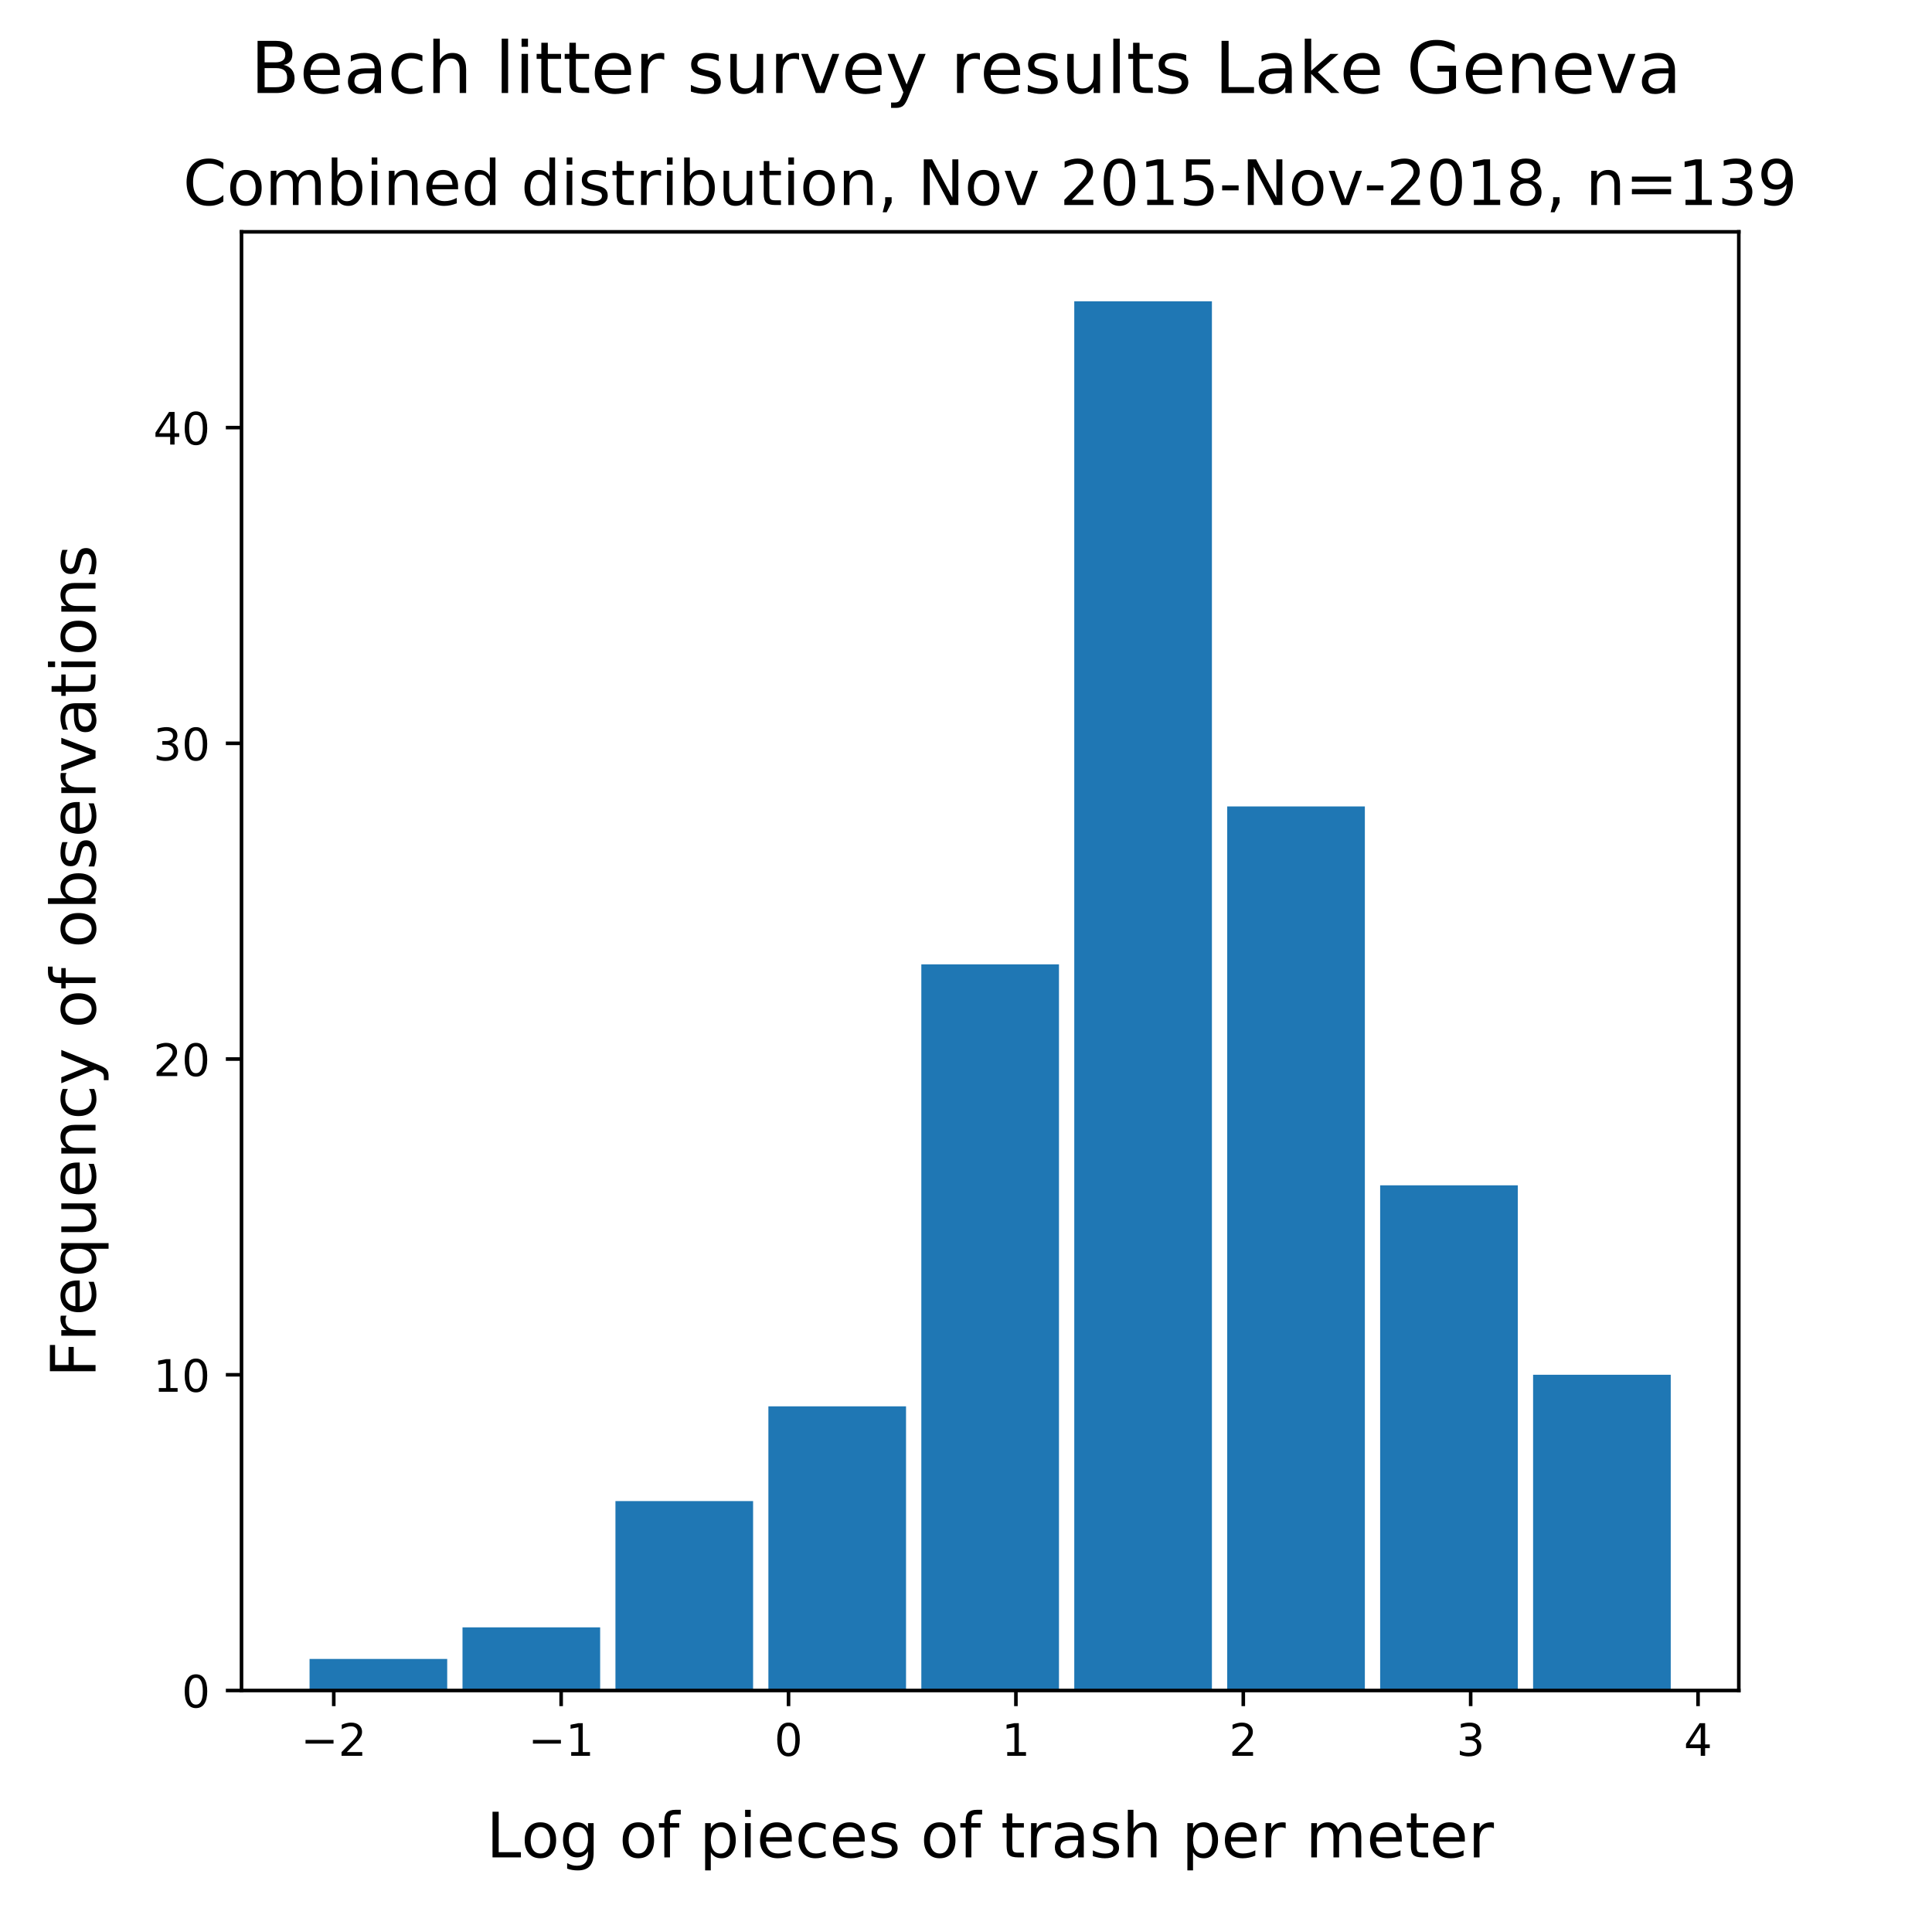
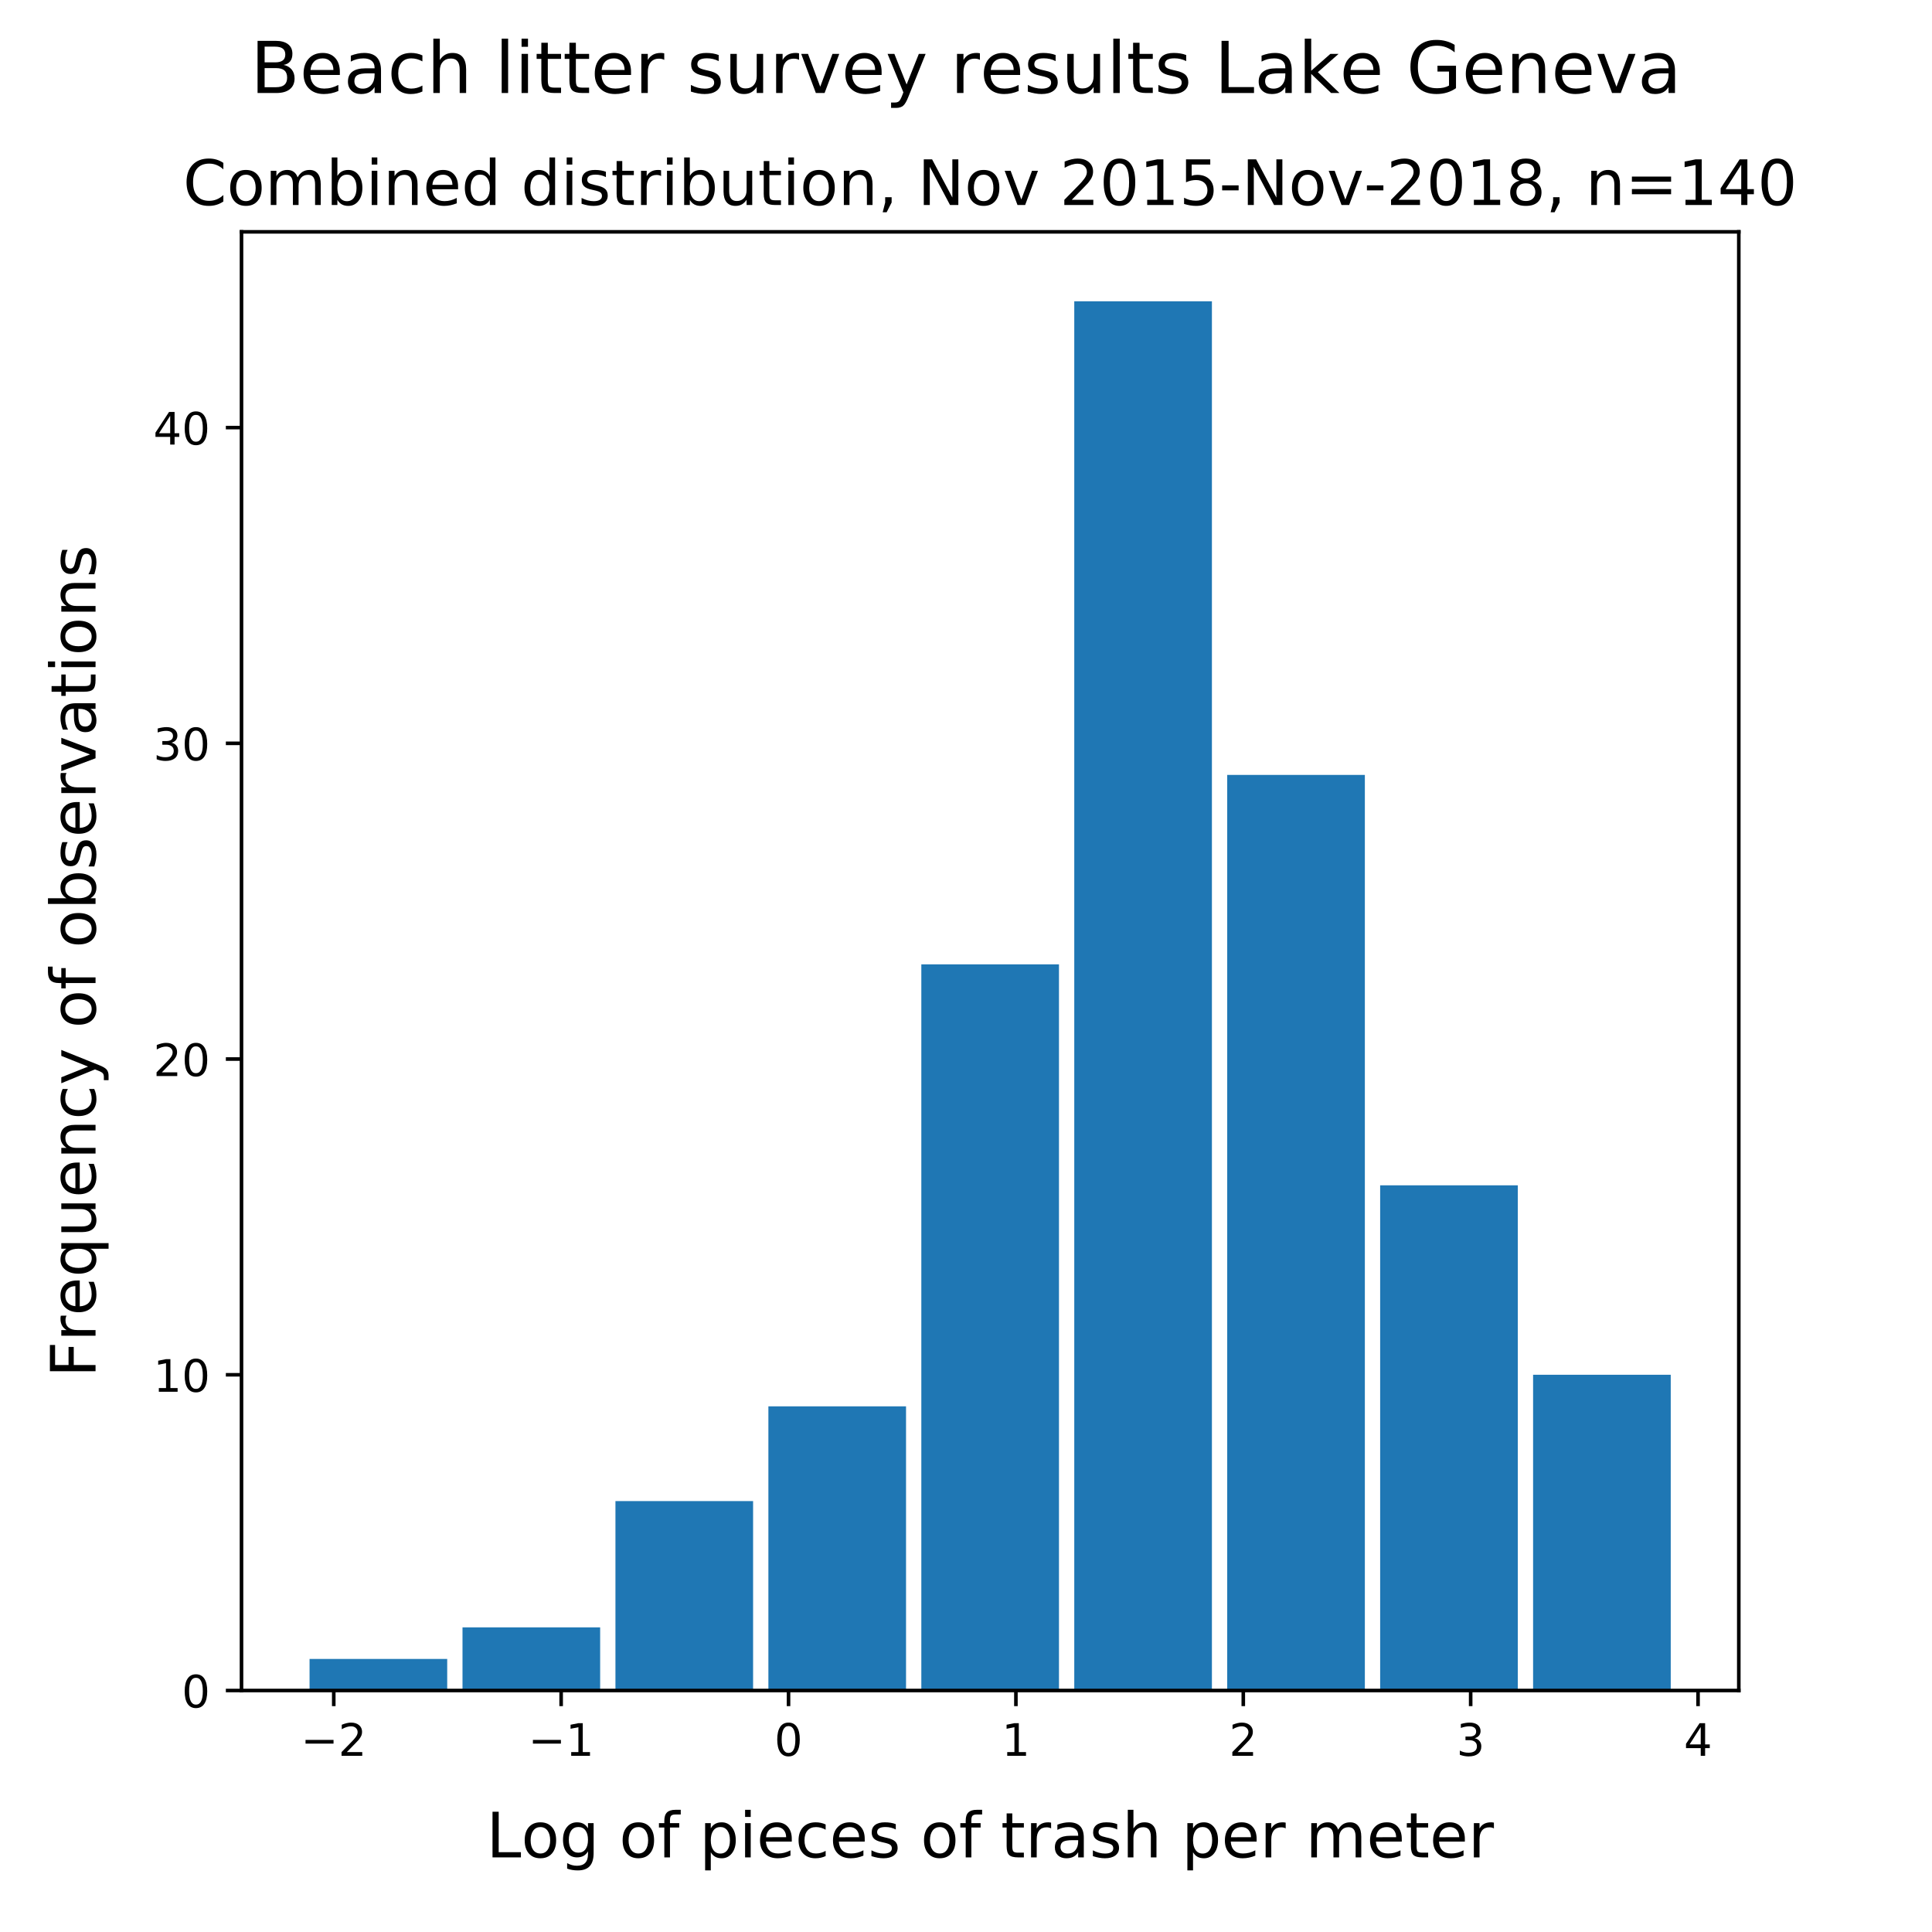
<svg xmlns="http://www.w3.org/2000/svg" xmlns:xlink="http://www.w3.org/1999/xlink" height="432pt" version="1.1" viewBox="0 0 432 432" width="432pt">
  <defs>
    <style type="text/css">
*{stroke-linecap:butt;stroke-linejoin:round;}
  </style>
  </defs>
  <g id="figure_1">
    <g id="patch_1">
      <path d="M 0 432  L 432 432  L 432 0  L 0 0  z " style="fill:#ffffff;" />
    </g>
    <g id="axes_1">
      <g id="patch_2">
        <path d="M 54 378  L 388.8 378  L 388.8 51.84  L 54 51.84  z " style="fill:#ffffff;" />
      </g>
      <g id="patch_3">
-         <path clip-path="url(#p09b5b48f0d)" d="M 69.218 378  L 99.997 378  L 99.997 370.94  L 69.218 370.94  z " style="fill:#1f77b4;" />
+         <path clip-path="url(#p824f0216a3)" d="M 69.218 378  L 99.997 378  L 99.997 370.94  L 69.218 370.94  z " style="fill:#1f77b4;" />
      </g>
      <g id="patch_4">
-         <path clip-path="url(#p09b5b48f0d)" d="M 103.416 378  L 134.195 378  L 134.195 363.881  L 103.416 363.881  z " style="fill:#1f77b4;" />
+         <path clip-path="url(#p824f0216a3)" d="M 103.416 378  L 134.195 378  L 134.195 363.881  L 103.416 363.881  z " style="fill:#1f77b4;" />
      </g>
      <g id="patch_5">
-         <path clip-path="url(#p09b5b48f0d)" d="M 137.615 378  L 168.393 378  L 168.393 335.642  L 137.615 335.642  z " style="fill:#1f77b4;" />
+         <path clip-path="url(#p824f0216a3)" d="M 137.615 378  L 168.393 378  L 168.393 335.642  L 137.615 335.642  z " style="fill:#1f77b4;" />
      </g>
      <g id="patch_6">
-         <path clip-path="url(#p09b5b48f0d)" d="M 171.813 378  L 202.591 378  L 202.591 314.462  L 171.813 314.462  z " style="fill:#1f77b4;" />
+         <path clip-path="url(#p824f0216a3)" d="M 171.813 378  L 202.591 378  L 202.591 314.462  L 171.813 314.462  z " style="fill:#1f77b4;" />
      </g>
      <g id="patch_7">
-         <path clip-path="url(#p09b5b48f0d)" d="M 206.011 378  L 236.789 378  L 236.789 215.626  L 206.011 215.626  z " style="fill:#1f77b4;" />
+         <path clip-path="url(#p824f0216a3)" d="M 206.011 378  L 236.789 378  L 236.789 215.626  L 206.011 215.626  z " style="fill:#1f77b4;" />
      </g>
      <g id="patch_8">
-         <path clip-path="url(#p09b5b48f0d)" d="M 240.209 378  L 270.987 378  L 270.987 67.371  L 240.209 67.371  z " style="fill:#1f77b4;" />
+         <path clip-path="url(#p824f0216a3)" d="M 240.209 378  L 270.987 378  L 270.987 67.371  L 240.209 67.371  z " style="fill:#1f77b4;" />
      </g>
      <g id="patch_9">
-         <path clip-path="url(#p09b5b48f0d)" d="M 274.407 378  L 305.185 378  L 305.185 180.327  L 274.407 180.327  z " style="fill:#1f77b4;" />
+         <path clip-path="url(#p824f0216a3)" d="M 274.407 378  L 305.185 378  L 305.185 173.268  L 274.407 173.268  z " style="fill:#1f77b4;" />
      </g>
      <g id="patch_10">
-         <path clip-path="url(#p09b5b48f0d)" d="M 308.605 378  L 339.384 378  L 339.384 265.044  L 308.605 265.044  z " style="fill:#1f77b4;" />
+         <path clip-path="url(#p824f0216a3)" d="M 308.605 378  L 339.384 378  L 339.384 265.044  L 308.605 265.044  z " style="fill:#1f77b4;" />
      </g>
      <g id="patch_11">
-         <path clip-path="url(#p09b5b48f0d)" d="M 342.803 378  L 373.582 378  L 373.582 307.403  L 342.803 307.403  z " style="fill:#1f77b4;" />
+         <path clip-path="url(#p824f0216a3)" d="M 342.803 378  L 373.582 378  L 373.582 307.403  L 342.803 307.403  z " style="fill:#1f77b4;" />
      </g>
      <g id="matplotlib.axis_1">
        <g id="xtick_1">
          <g id="line2d_1">
            <defs>
-               <path d="M 0 0  L 0 3.5  " id="m29ea0f5cdc" style="stroke:#000000;stroke-width:0.8;" />
-             </defs>
-             <g>
-               <use style="stroke:#000000;stroke-width:0.8;" x="74.63" xlink:href="#m29ea0f5cdc" y="378" />
+               <path d="M 0 0  L 0 3.5  " id="m93205e5ae1" style="stroke:#000000;stroke-width:0.8;" />
+             </defs>
+             <g>
+               <use style="stroke:#000000;stroke-width:0.8;" x="74.63" xlink:href="#m93205e5ae1" y="378" />
            </g>
          </g>
          <g id="text_1">
            <defs>
              <path d="M 10.594 35.5  L 73.188 35.5  L 73.188 27.203  L 10.594 27.203  z " id="DejaVuSans-8722" />
              <path d="M 19.188 8.297  L 53.609 8.297  L 53.609 0  L 7.328 0  L 7.328 8.297  Q 12.938 14.109 22.625 23.891  Q 32.328 33.688 34.812 36.531  Q 39.547 41.844 41.422 45.531  Q 43.312 49.219 43.312 52.781  Q 43.312 58.594 39.234 62.25  Q 35.156 65.922 28.609 65.922  Q 23.969 65.922 18.812 64.312  Q 13.672 62.703 7.812 59.422  L 7.812 69.391  Q 13.766 71.781 18.938 73  Q 24.125 74.219 28.422 74.219  Q 39.75 74.219 46.484 68.547  Q 53.219 62.891 53.219 53.422  Q 53.219 48.922 51.531 44.891  Q 49.859 40.875 45.406 35.406  Q 44.188 33.984 37.641 27.219  Q 31.109 20.453 19.188 8.297  z " id="DejaVuSans-50" />
            </defs>
            <g transform="translate(67.25858 392.5984)scale(0.1 -0.1)">
              <use xlink:href="#DejaVuSans-8722" />
              <use x="83.789" xlink:href="#DejaVuSans-50" />
            </g>
          </g>
        </g>
        <g id="xtick_2">
          <g id="line2d_2">
            <g>
-               <use style="stroke:#000000;stroke-width:0.8;" x="125.473" xlink:href="#m29ea0f5cdc" y="378" />
+               <use style="stroke:#000000;stroke-width:0.8;" x="125.473" xlink:href="#m93205e5ae1" y="378" />
            </g>
          </g>
          <g id="text_2">
            <defs>
              <path d="M 12.406 8.297  L 28.516 8.297  L 28.516 63.922  L 10.984 60.406  L 10.984 69.391  L 28.422 72.906  L 38.281 72.906  L 38.281 8.297  L 54.391 8.297  L 54.391 0  L 12.406 0  z " id="DejaVuSans-49" />
            </defs>
            <g transform="translate(118.1017 392.5984)scale(0.1 -0.1)">
              <use xlink:href="#DejaVuSans-8722" />
              <use x="83.789" xlink:href="#DejaVuSans-49" />
            </g>
          </g>
        </g>
        <g id="xtick_3">
          <g id="line2d_3">
            <g>
-               <use style="stroke:#000000;stroke-width:0.8;" x="176.316" xlink:href="#m29ea0f5cdc" y="378" />
+               <use style="stroke:#000000;stroke-width:0.8;" x="176.316" xlink:href="#m93205e5ae1" y="378" />
            </g>
          </g>
          <g id="text_3">
            <defs>
              <path d="M 31.781 66.406  Q 24.172 66.406 20.328 58.906  Q 16.5 51.422 16.5 36.375  Q 16.5 21.391 20.328 13.891  Q 24.172 6.391 31.781 6.391  Q 39.453 6.391 43.281 13.891  Q 47.125 21.391 47.125 36.375  Q 47.125 51.422 43.281 58.906  Q 39.453 66.406 31.781 66.406  z M 31.781 74.219  Q 44.047 74.219 50.516 64.516  Q 56.984 54.828 56.984 36.375  Q 56.984 17.969 50.516 8.266  Q 44.047 -1.422 31.781 -1.422  Q 19.531 -1.422 13.062 8.266  Q 6.594 17.969 6.594 36.375  Q 6.594 54.828 13.062 64.516  Q 19.531 74.219 31.781 74.219  z " id="DejaVuSans-48" />
            </defs>
            <g transform="translate(173.1347 392.5984)scale(0.1 -0.1)">
              <use xlink:href="#DejaVuSans-48" />
            </g>
          </g>
        </g>
        <g id="xtick_4">
          <g id="line2d_4">
            <g>
-               <use style="stroke:#000000;stroke-width:0.8;" x="227.159" xlink:href="#m29ea0f5cdc" y="378" />
+               <use style="stroke:#000000;stroke-width:0.8;" x="227.159" xlink:href="#m93205e5ae1" y="378" />
            </g>
          </g>
          <g id="text_4">
            <g transform="translate(223.9779 392.5984)scale(0.1 -0.1)">
              <use xlink:href="#DejaVuSans-49" />
            </g>
          </g>
        </g>
        <g id="xtick_5">
          <g id="line2d_5">
            <g>
-               <use style="stroke:#000000;stroke-width:0.8;" x="278.002" xlink:href="#m29ea0f5cdc" y="378" />
+               <use style="stroke:#000000;stroke-width:0.8;" x="278.002" xlink:href="#m93205e5ae1" y="378" />
            </g>
          </g>
          <g id="text_5">
            <g transform="translate(274.821 392.5984)scale(0.1 -0.1)">
              <use xlink:href="#DejaVuSans-50" />
            </g>
          </g>
        </g>
        <g id="xtick_6">
          <g id="line2d_6">
            <g>
-               <use style="stroke:#000000;stroke-width:0.8;" x="328.845" xlink:href="#m29ea0f5cdc" y="378" />
+               <use style="stroke:#000000;stroke-width:0.8;" x="328.845" xlink:href="#m93205e5ae1" y="378" />
            </g>
          </g>
          <g id="text_6">
            <defs>
              <path d="M 40.578 39.312  Q 47.656 37.797 51.625 33  Q 55.609 28.219 55.609 21.188  Q 55.609 10.406 48.188 4.484  Q 40.766 -1.422 27.094 -1.422  Q 22.516 -1.422 17.656 -0.516  Q 12.797 0.391 7.625 2.203  L 7.625 11.719  Q 11.719 9.328 16.594 8.109  Q 21.484 6.891 26.812 6.891  Q 36.078 6.891 40.938 10.547  Q 45.797 14.203 45.797 21.188  Q 45.797 27.641 41.281 31.266  Q 36.766 34.906 28.719 34.906  L 20.219 34.906  L 20.219 43.016  L 29.109 43.016  Q 36.375 43.016 40.234 45.922  Q 44.094 48.828 44.094 54.297  Q 44.094 59.906 40.109 62.906  Q 36.141 65.922 28.719 65.922  Q 24.656 65.922 20.016 65.031  Q 15.375 64.156 9.812 62.312  L 9.812 71.094  Q 15.438 72.656 20.344 73.438  Q 25.25 74.219 29.594 74.219  Q 40.828 74.219 47.359 69.109  Q 53.906 64.016 53.906 55.328  Q 53.906 49.266 50.438 45.094  Q 46.969 40.922 40.578 39.312  z " id="DejaVuSans-51" />
            </defs>
            <g transform="translate(325.6642 392.5984)scale(0.1 -0.1)">
              <use xlink:href="#DejaVuSans-51" />
            </g>
          </g>
        </g>
        <g id="xtick_7">
          <g id="line2d_7">
            <g>
-               <use style="stroke:#000000;stroke-width:0.8;" x="379.689" xlink:href="#m29ea0f5cdc" y="378" />
+               <use style="stroke:#000000;stroke-width:0.8;" x="379.689" xlink:href="#m93205e5ae1" y="378" />
            </g>
          </g>
          <g id="text_7">
            <defs>
              <path d="M 37.797 64.312  L 12.891 25.391  L 37.797 25.391  z M 35.203 72.906  L 47.609 72.906  L 47.609 25.391  L 58.016 25.391  L 58.016 17.188  L 47.609 17.188  L 47.609 0  L 37.797 0  L 37.797 17.188  L 4.891 17.188  L 4.891 26.703  z " id="DejaVuSans-52" />
            </defs>
            <g transform="translate(376.5073 392.5984)scale(0.1 -0.1)">
              <use xlink:href="#DejaVuSans-52" />
            </g>
          </g>
        </g>
        <g id="text_8">
          <defs>
            <path d="M 9.812 72.906  L 19.672 72.906  L 19.672 8.297  L 55.172 8.297  L 55.172 0  L 9.812 0  z " id="DejaVuSans-76" />
            <path d="M 30.609 48.391  Q 23.391 48.391 19.188 42.75  Q 14.984 37.109 14.984 27.297  Q 14.984 17.484 19.156 11.844  Q 23.344 6.203 30.609 6.203  Q 37.797 6.203 41.984 11.859  Q 46.188 17.531 46.188 27.297  Q 46.188 37.016 41.984 42.703  Q 37.797 48.391 30.609 48.391  z M 30.609 56  Q 42.328 56 49.016 48.375  Q 55.719 40.766 55.719 27.297  Q 55.719 13.875 49.016 6.219  Q 42.328 -1.422 30.609 -1.422  Q 18.844 -1.422 12.172 6.219  Q 5.516 13.875 5.516 27.297  Q 5.516 40.766 12.172 48.375  Q 18.844 56 30.609 56  z " id="DejaVuSans-111" />
            <path d="M 45.406 27.984  Q 45.406 37.75 41.375 43.109  Q 37.359 48.484 30.078 48.484  Q 22.859 48.484 18.828 43.109  Q 14.797 37.75 14.797 27.984  Q 14.797 18.266 18.828 12.891  Q 22.859 7.516 30.078 7.516  Q 37.359 7.516 41.375 12.891  Q 45.406 18.266 45.406 27.984  z M 54.391 6.781  Q 54.391 -7.172 48.188 -13.984  Q 42 -20.797 29.203 -20.797  Q 24.469 -20.797 20.266 -20.094  Q 16.062 -19.391 12.109 -17.922  L 12.109 -9.188  Q 16.062 -11.328 19.922 -12.344  Q 23.781 -13.375 27.781 -13.375  Q 36.625 -13.375 41.016 -8.766  Q 45.406 -4.156 45.406 5.172  L 45.406 9.625  Q 42.625 4.781 38.281 2.391  Q 33.938 0 27.875 0  Q 17.828 0 11.672 7.656  Q 5.516 15.328 5.516 27.984  Q 5.516 40.672 11.672 48.328  Q 17.828 56 27.875 56  Q 33.938 56 38.281 53.609  Q 42.625 51.219 45.406 46.391  L 45.406 54.688  L 54.391 54.688  z " id="DejaVuSans-103" />
            <path id="DejaVuSans-32" />
            <path d="M 37.109 75.984  L 37.109 68.5  L 28.516 68.5  Q 23.688 68.5 21.797 66.547  Q 19.922 64.594 19.922 59.516  L 19.922 54.688  L 34.719 54.688  L 34.719 47.703  L 19.922 47.703  L 19.922 0  L 10.891 0  L 10.891 47.703  L 2.297 47.703  L 2.297 54.688  L 10.891 54.688  L 10.891 58.5  Q 10.891 67.625 15.141 71.797  Q 19.391 75.984 28.609 75.984  z " id="DejaVuSans-102" />
            <path d="M 18.109 8.203  L 18.109 -20.797  L 9.078 -20.797  L 9.078 54.688  L 18.109 54.688  L 18.109 46.391  Q 20.953 51.266 25.266 53.625  Q 29.594 56 35.594 56  Q 45.562 56 51.781 48.094  Q 58.016 40.188 58.016 27.297  Q 58.016 14.406 51.781 6.484  Q 45.562 -1.422 35.594 -1.422  Q 29.594 -1.422 25.266 0.953  Q 20.953 3.328 18.109 8.203  z M 48.688 27.297  Q 48.688 37.203 44.609 42.844  Q 40.531 48.484 33.406 48.484  Q 26.266 48.484 22.188 42.844  Q 18.109 37.203 18.109 27.297  Q 18.109 17.391 22.188 11.75  Q 26.266 6.109 33.406 6.109  Q 40.531 6.109 44.609 11.75  Q 48.688 17.391 48.688 27.297  z " id="DejaVuSans-112" />
            <path d="M 9.422 54.688  L 18.406 54.688  L 18.406 0  L 9.422 0  z M 9.422 75.984  L 18.406 75.984  L 18.406 64.594  L 9.422 64.594  z " id="DejaVuSans-105" />
            <path d="M 56.203 29.594  L 56.203 25.203  L 14.891 25.203  Q 15.484 15.922 20.484 11.062  Q 25.484 6.203 34.422 6.203  Q 39.594 6.203 44.453 7.469  Q 49.312 8.734 54.109 11.281  L 54.109 2.781  Q 49.266 0.734 44.188 -0.344  Q 39.109 -1.422 33.891 -1.422  Q 20.797 -1.422 13.156 6.188  Q 5.516 13.812 5.516 26.812  Q 5.516 40.234 12.766 48.109  Q 20.016 56 32.328 56  Q 43.359 56 49.781 48.891  Q 56.203 41.797 56.203 29.594  z M 47.219 32.234  Q 47.125 39.594 43.094 43.984  Q 39.062 48.391 32.422 48.391  Q 24.906 48.391 20.391 44.141  Q 15.875 39.891 15.188 32.172  z " id="DejaVuSans-101" />
            <path d="M 48.781 52.594  L 48.781 44.188  Q 44.969 46.297 41.141 47.344  Q 37.312 48.391 33.406 48.391  Q 24.656 48.391 19.812 42.844  Q 14.984 37.312 14.984 27.297  Q 14.984 17.281 19.812 11.734  Q 24.656 6.203 33.406 6.203  Q 37.312 6.203 41.141 7.25  Q 44.969 8.297 48.781 10.406  L 48.781 2.094  Q 45.016 0.344 40.984 -0.531  Q 36.969 -1.422 32.422 -1.422  Q 20.062 -1.422 12.781 6.344  Q 5.516 14.109 5.516 27.297  Q 5.516 40.672 12.859 48.328  Q 20.219 56 33.016 56  Q 37.156 56 41.109 55.141  Q 45.062 54.297 48.781 52.594  z " id="DejaVuSans-99" />
            <path d="M 44.281 53.078  L 44.281 44.578  Q 40.484 46.531 36.375 47.5  Q 32.281 48.484 27.875 48.484  Q 21.188 48.484 17.844 46.438  Q 14.5 44.391 14.5 40.281  Q 14.5 37.156 16.891 35.375  Q 19.281 33.594 26.516 31.984  L 29.594 31.297  Q 39.156 29.25 43.188 25.516  Q 47.219 21.781 47.219 15.094  Q 47.219 7.469 41.188 3.016  Q 35.156 -1.422 24.609 -1.422  Q 20.219 -1.422 15.453 -0.562  Q 10.688 0.297 5.422 2  L 5.422 11.281  Q 10.406 8.688 15.234 7.391  Q 20.062 6.109 24.812 6.109  Q 31.156 6.109 34.562 8.281  Q 37.984 10.453 37.984 14.406  Q 37.984 18.062 35.516 20.016  Q 33.062 21.969 24.703 23.781  L 21.578 24.516  Q 13.234 26.266 9.516 29.906  Q 5.812 33.547 5.812 39.891  Q 5.812 47.609 11.281 51.797  Q 16.75 56 26.812 56  Q 31.781 56 36.172 55.266  Q 40.578 54.547 44.281 53.078  z " id="DejaVuSans-115" />
            <path d="M 18.312 70.219  L 18.312 54.688  L 36.812 54.688  L 36.812 47.703  L 18.312 47.703  L 18.312 18.016  Q 18.312 11.328 20.141 9.422  Q 21.969 7.516 27.594 7.516  L 36.812 7.516  L 36.812 0  L 27.594 0  Q 17.188 0 13.234 3.875  Q 9.281 7.766 9.281 18.016  L 9.281 47.703  L 2.688 47.703  L 2.688 54.688  L 9.281 54.688  L 9.281 70.219  z " id="DejaVuSans-116" />
            <path d="M 41.109 46.297  Q 39.594 47.172 37.812 47.578  Q 36.031 48 33.891 48  Q 26.266 48 22.188 43.047  Q 18.109 38.094 18.109 28.812  L 18.109 0  L 9.078 0  L 9.078 54.688  L 18.109 54.688  L 18.109 46.188  Q 20.953 51.172 25.484 53.578  Q 30.031 56 36.531 56  Q 37.453 56 38.578 55.875  Q 39.703 55.766 41.062 55.516  z " id="DejaVuSans-114" />
            <path d="M 34.281 27.484  Q 23.391 27.484 19.188 25  Q 14.984 22.516 14.984 16.5  Q 14.984 11.719 18.141 8.906  Q 21.297 6.109 26.703 6.109  Q 34.188 6.109 38.703 11.406  Q 43.219 16.703 43.219 25.484  L 43.219 27.484  z M 52.203 31.203  L 52.203 0  L 43.219 0  L 43.219 8.297  Q 40.141 3.328 35.547 0.953  Q 30.953 -1.422 24.312 -1.422  Q 15.922 -1.422 10.953 3.297  Q 6 8.016 6 15.922  Q 6 25.141 12.172 29.828  Q 18.359 34.516 30.609 34.516  L 43.219 34.516  L 43.219 35.406  Q 43.219 41.609 39.141 45  Q 35.062 48.391 27.688 48.391  Q 23 48.391 18.547 47.266  Q 14.109 46.141 10.016 43.891  L 10.016 52.203  Q 14.938 54.109 19.578 55.047  Q 24.219 56 28.609 56  Q 40.484 56 46.344 49.844  Q 52.203 43.703 52.203 31.203  z " id="DejaVuSans-97" />
            <path d="M 54.891 33.016  L 54.891 0  L 45.906 0  L 45.906 32.719  Q 45.906 40.484 42.875 44.328  Q 39.844 48.188 33.797 48.188  Q 26.516 48.188 22.312 43.547  Q 18.109 38.922 18.109 30.906  L 18.109 0  L 9.078 0  L 9.078 75.984  L 18.109 75.984  L 18.109 46.188  Q 21.344 51.125 25.703 53.562  Q 30.078 56 35.797 56  Q 45.219 56 50.047 50.172  Q 54.891 44.344 54.891 33.016  z " id="DejaVuSans-104" />
            <path d="M 52 44.188  Q 55.375 50.25 60.062 53.125  Q 64.75 56 71.094 56  Q 79.641 56 84.281 50.016  Q 88.922 44.047 88.922 33.016  L 88.922 0  L 79.891 0  L 79.891 32.719  Q 79.891 40.578 77.094 44.375  Q 74.312 48.188 68.609 48.188  Q 61.625 48.188 57.562 43.547  Q 53.516 38.922 53.516 30.906  L 53.516 0  L 44.484 0  L 44.484 32.719  Q 44.484 40.625 41.703 44.406  Q 38.922 48.188 33.109 48.188  Q 26.219 48.188 22.156 43.531  Q 18.109 38.875 18.109 30.906  L 18.109 0  L 9.078 0  L 9.078 54.688  L 18.109 54.688  L 18.109 46.188  Q 21.188 51.219 25.484 53.609  Q 29.781 56 35.688 56  Q 41.656 56 45.828 52.969  Q 50 49.953 52 44.188  z " id="DejaVuSans-109" />
          </defs>
          <g transform="translate(108.7547 415.3159)scale(0.14 -0.14)">
            <use xlink:href="#DejaVuSans-76" />
            <use x="55.697" xlink:href="#DejaVuSans-111" />
            <use x="116.879" xlink:href="#DejaVuSans-103" />
            <use x="180.355" xlink:href="#DejaVuSans-32" />
            <use x="212.143" xlink:href="#DejaVuSans-111" />
            <use x="273.324" xlink:href="#DejaVuSans-102" />
            <use x="308.529" xlink:href="#DejaVuSans-32" />
            <use x="340.316" xlink:href="#DejaVuSans-112" />
            <use x="403.793" xlink:href="#DejaVuSans-105" />
            <use x="431.576" xlink:href="#DejaVuSans-101" />
            <use x="493.1" xlink:href="#DejaVuSans-99" />
            <use x="548.08" xlink:href="#DejaVuSans-101" />
            <use x="609.604" xlink:href="#DejaVuSans-115" />
            <use x="661.703" xlink:href="#DejaVuSans-32" />
            <use x="693.49" xlink:href="#DejaVuSans-111" />
            <use x="754.672" xlink:href="#DejaVuSans-102" />
            <use x="789.877" xlink:href="#DejaVuSans-32" />
            <use x="821.664" xlink:href="#DejaVuSans-116" />
            <use x="860.873" xlink:href="#DejaVuSans-114" />
            <use x="901.986" xlink:href="#DejaVuSans-97" />
            <use x="963.266" xlink:href="#DejaVuSans-115" />
            <use x="1015.365" xlink:href="#DejaVuSans-104" />
            <use x="1078.744" xlink:href="#DejaVuSans-32" />
            <use x="1110.531" xlink:href="#DejaVuSans-112" />
            <use x="1174.008" xlink:href="#DejaVuSans-101" />
            <use x="1235.531" xlink:href="#DejaVuSans-114" />
            <use x="1276.645" xlink:href="#DejaVuSans-32" />
            <use x="1308.432" xlink:href="#DejaVuSans-109" />
            <use x="1405.844" xlink:href="#DejaVuSans-101" />
            <use x="1467.367" xlink:href="#DejaVuSans-116" />
            <use x="1506.576" xlink:href="#DejaVuSans-101" />
            <use x="1568.1" xlink:href="#DejaVuSans-114" />
          </g>
        </g>
      </g>
      <g id="matplotlib.axis_2">
        <g id="ytick_1">
          <g id="line2d_8">
            <defs>
-               <path d="M 0 0  L -3.5 0  " id="m7ef8d77828" style="stroke:#000000;stroke-width:0.8;" />
-             </defs>
-             <g>
-               <use style="stroke:#000000;stroke-width:0.8;" x="54" xlink:href="#m7ef8d77828" y="378" />
+               <path d="M 0 0  L -3.5 0  " id="m70686b3fe2" style="stroke:#000000;stroke-width:0.8;" />
+             </defs>
+             <g>
+               <use style="stroke:#000000;stroke-width:0.8;" x="54" xlink:href="#m70686b3fe2" y="378" />
            </g>
          </g>
          <g id="text_9">
            <g transform="translate(40.6375 381.7992)scale(0.1 -0.1)">
              <use xlink:href="#DejaVuSans-48" />
            </g>
          </g>
        </g>
        <g id="ytick_2">
          <g id="line2d_9">
            <g>
-               <use style="stroke:#000000;stroke-width:0.8;" x="54" xlink:href="#m7ef8d77828" y="307.403" />
+               <use style="stroke:#000000;stroke-width:0.8;" x="54" xlink:href="#m70686b3fe2" y="307.403" />
            </g>
          </g>
          <g id="text_10">
            <g transform="translate(34.275 311.2018)scale(0.1 -0.1)">
              <use xlink:href="#DejaVuSans-49" />
              <use x="63.623" xlink:href="#DejaVuSans-48" />
            </g>
          </g>
        </g>
        <g id="ytick_3">
          <g id="line2d_10">
            <g>
-               <use style="stroke:#000000;stroke-width:0.8;" x="54" xlink:href="#m7ef8d77828" y="236.805" />
+               <use style="stroke:#000000;stroke-width:0.8;" x="54" xlink:href="#m70686b3fe2" y="236.805" />
            </g>
          </g>
          <g id="text_11">
            <g transform="translate(34.275 240.6044)scale(0.1 -0.1)">
              <use xlink:href="#DejaVuSans-50" />
              <use x="63.623" xlink:href="#DejaVuSans-48" />
            </g>
          </g>
        </g>
        <g id="ytick_4">
          <g id="line2d_11">
            <g>
-               <use style="stroke:#000000;stroke-width:0.8;" x="54" xlink:href="#m7ef8d77828" y="166.208" />
+               <use style="stroke:#000000;stroke-width:0.8;" x="54" xlink:href="#m70686b3fe2" y="166.208" />
            </g>
          </g>
          <g id="text_12">
            <g transform="translate(34.275 170.007)scale(0.1 -0.1)">
              <use xlink:href="#DejaVuSans-51" />
              <use x="63.623" xlink:href="#DejaVuSans-48" />
            </g>
          </g>
        </g>
        <g id="ytick_5">
          <g id="line2d_12">
            <g>
-               <use style="stroke:#000000;stroke-width:0.8;" x="54" xlink:href="#m7ef8d77828" y="95.61" />
+               <use style="stroke:#000000;stroke-width:0.8;" x="54" xlink:href="#m70686b3fe2" y="95.61" />
            </g>
          </g>
          <g id="text_13">
            <g transform="translate(34.275 99.40961)scale(0.1 -0.1)">
              <use xlink:href="#DejaVuSans-52" />
              <use x="63.623" xlink:href="#DejaVuSans-48" />
            </g>
          </g>
        </g>
        <g id="text_14">
          <defs>
            <path d="M 9.812 72.906  L 51.703 72.906  L 51.703 64.594  L 19.672 64.594  L 19.672 43.109  L 48.578 43.109  L 48.578 34.812  L 19.672 34.812  L 19.672 0  L 9.812 0  z " id="DejaVuSans-70" />
            <path d="M 14.797 27.297  Q 14.797 17.391 18.875 11.75  Q 22.953 6.109 30.078 6.109  Q 37.203 6.109 41.297 11.75  Q 45.406 17.391 45.406 27.297  Q 45.406 37.203 41.297 42.844  Q 37.203 48.484 30.078 48.484  Q 22.953 48.484 18.875 42.844  Q 14.797 37.203 14.797 27.297  z M 45.406 8.203  Q 42.578 3.328 38.25 0.953  Q 33.938 -1.422 27.875 -1.422  Q 17.969 -1.422 11.734 6.484  Q 5.516 14.406 5.516 27.297  Q 5.516 40.188 11.734 48.094  Q 17.969 56 27.875 56  Q 33.938 56 38.25 53.625  Q 42.578 51.266 45.406 46.391  L 45.406 54.688  L 54.391 54.688  L 54.391 -20.797  L 45.406 -20.797  z " id="DejaVuSans-113" />
            <path d="M 8.5 21.578  L 8.5 54.688  L 17.484 54.688  L 17.484 21.922  Q 17.484 14.156 20.5 10.266  Q 23.531 6.391 29.594 6.391  Q 36.859 6.391 41.078 11.031  Q 45.312 15.672 45.312 23.688  L 45.312 54.688  L 54.297 54.688  L 54.297 0  L 45.312 0  L 45.312 8.406  Q 42.047 3.422 37.719 1  Q 33.406 -1.422 27.688 -1.422  Q 18.266 -1.422 13.375 4.438  Q 8.5 10.297 8.5 21.578  z M 31.109 56  z " id="DejaVuSans-117" />
            <path d="M 54.891 33.016  L 54.891 0  L 45.906 0  L 45.906 32.719  Q 45.906 40.484 42.875 44.328  Q 39.844 48.188 33.797 48.188  Q 26.516 48.188 22.312 43.547  Q 18.109 38.922 18.109 30.906  L 18.109 0  L 9.078 0  L 9.078 54.688  L 18.109 54.688  L 18.109 46.188  Q 21.344 51.125 25.703 53.562  Q 30.078 56 35.797 56  Q 45.219 56 50.047 50.172  Q 54.891 44.344 54.891 33.016  z " id="DejaVuSans-110" />
            <path d="M 32.172 -5.078  Q 28.375 -14.844 24.75 -17.812  Q 21.141 -20.797 15.094 -20.797  L 7.906 -20.797  L 7.906 -13.281  L 13.188 -13.281  Q 16.891 -13.281 18.938 -11.516  Q 21 -9.766 23.484 -3.219  L 25.094 0.875  L 2.984 54.688  L 12.5 54.688  L 29.594 11.922  L 46.688 54.688  L 56.203 54.688  z " id="DejaVuSans-121" />
            <path d="M 48.688 27.297  Q 48.688 37.203 44.609 42.844  Q 40.531 48.484 33.406 48.484  Q 26.266 48.484 22.188 42.844  Q 18.109 37.203 18.109 27.297  Q 18.109 17.391 22.188 11.75  Q 26.266 6.109 33.406 6.109  Q 40.531 6.109 44.609 11.75  Q 48.688 17.391 48.688 27.297  z M 18.109 46.391  Q 20.953 51.266 25.266 53.625  Q 29.594 56 35.594 56  Q 45.562 56 51.781 48.094  Q 58.016 40.188 58.016 27.297  Q 58.016 14.406 51.781 6.484  Q 45.562 -1.422 35.594 -1.422  Q 29.594 -1.422 25.266 0.953  Q 20.953 3.328 18.109 8.203  L 18.109 0  L 9.078 0  L 9.078 75.984  L 18.109 75.984  z " id="DejaVuSans-98" />
            <path d="M 2.984 54.688  L 12.5 54.688  L 29.594 8.797  L 46.688 54.688  L 56.203 54.688  L 35.688 0  L 23.484 0  z " id="DejaVuSans-118" />
          </defs>
          <g transform="translate(21.36344 307.9795)rotate(-90)scale(0.14 -0.14)">
            <use xlink:href="#DejaVuSans-70" />
            <use x="57.41" xlink:href="#DejaVuSans-114" />
            <use x="98.492" xlink:href="#DejaVuSans-101" />
            <use x="160.016" xlink:href="#DejaVuSans-113" />
            <use x="223.492" xlink:href="#DejaVuSans-117" />
            <use x="286.871" xlink:href="#DejaVuSans-101" />
            <use x="348.395" xlink:href="#DejaVuSans-110" />
            <use x="411.773" xlink:href="#DejaVuSans-99" />
            <use x="466.754" xlink:href="#DejaVuSans-121" />
            <use x="525.934" xlink:href="#DejaVuSans-32" />
            <use x="557.721" xlink:href="#DejaVuSans-111" />
            <use x="618.902" xlink:href="#DejaVuSans-102" />
            <use x="654.107" xlink:href="#DejaVuSans-32" />
            <use x="685.895" xlink:href="#DejaVuSans-111" />
            <use x="747.076" xlink:href="#DejaVuSans-98" />
            <use x="810.553" xlink:href="#DejaVuSans-115" />
            <use x="862.652" xlink:href="#DejaVuSans-101" />
            <use x="924.176" xlink:href="#DejaVuSans-114" />
            <use x="965.289" xlink:href="#DejaVuSans-118" />
            <use x="1024.469" xlink:href="#DejaVuSans-97" />
            <use x="1085.748" xlink:href="#DejaVuSans-116" />
            <use x="1124.957" xlink:href="#DejaVuSans-105" />
            <use x="1152.74" xlink:href="#DejaVuSans-111" />
            <use x="1213.922" xlink:href="#DejaVuSans-110" />
            <use x="1277.301" xlink:href="#DejaVuSans-115" />
          </g>
        </g>
      </g>
      <g id="patch_12">
        <path d="M 54 378  L 54 51.84  " style="fill:none;stroke:#000000;stroke-linecap:square;stroke-linejoin:miter;stroke-width:0.8;" />
      </g>
      <g id="patch_13">
        <path d="M 388.8 378  L 388.8 51.84  " style="fill:none;stroke:#000000;stroke-linecap:square;stroke-linejoin:miter;stroke-width:0.8;" />
      </g>
      <g id="patch_14">
        <path d="M 54 378  L 388.8 378  " style="fill:none;stroke:#000000;stroke-linecap:square;stroke-linejoin:miter;stroke-width:0.8;" />
      </g>
      <g id="patch_15">
        <path d="M 54 51.84  L 388.8 51.84  " style="fill:none;stroke:#000000;stroke-linecap:square;stroke-linejoin:miter;stroke-width:0.8;" />
      </g>
      <g id="text_15">
        <defs>
          <path d="M 64.406 67.281  L 64.406 56.891  Q 59.422 61.531 53.781 63.812  Q 48.141 66.109 41.797 66.109  Q 29.297 66.109 22.656 58.469  Q 16.016 50.828 16.016 36.375  Q 16.016 21.969 22.656 14.328  Q 29.297 6.688 41.797 6.688  Q 48.141 6.688 53.781 8.984  Q 59.422 11.281 64.406 15.922  L 64.406 5.609  Q 59.234 2.094 53.438 0.328  Q 47.656 -1.422 41.219 -1.422  Q 24.656 -1.422 15.125 8.703  Q 5.609 18.844 5.609 36.375  Q 5.609 53.953 15.125 64.078  Q 24.656 74.219 41.219 74.219  Q 47.75 74.219 53.531 72.484  Q 59.328 70.75 64.406 67.281  z " id="DejaVuSans-67" />
          <path d="M 45.406 46.391  L 45.406 75.984  L 54.391 75.984  L 54.391 0  L 45.406 0  L 45.406 8.203  Q 42.578 3.328 38.25 0.953  Q 33.938 -1.422 27.875 -1.422  Q 17.969 -1.422 11.734 6.484  Q 5.516 14.406 5.516 27.297  Q 5.516 40.188 11.734 48.094  Q 17.969 56 27.875 56  Q 33.938 56 38.25 53.625  Q 42.578 51.266 45.406 46.391  z M 14.797 27.297  Q 14.797 17.391 18.875 11.75  Q 22.953 6.109 30.078 6.109  Q 37.203 6.109 41.297 11.75  Q 45.406 17.391 45.406 27.297  Q 45.406 37.203 41.297 42.844  Q 37.203 48.484 30.078 48.484  Q 22.953 48.484 18.875 42.844  Q 14.797 37.203 14.797 27.297  z " id="DejaVuSans-100" />
          <path d="M 11.719 12.406  L 22.016 12.406  L 22.016 4  L 14.016 -11.625  L 7.719 -11.625  L 11.719 4  z " id="DejaVuSans-44" />
          <path d="M 9.812 72.906  L 23.094 72.906  L 55.422 11.922  L 55.422 72.906  L 64.984 72.906  L 64.984 0  L 51.703 0  L 19.391 60.984  L 19.391 0  L 9.812 0  z " id="DejaVuSans-78" />
          <path d="M 10.797 72.906  L 49.516 72.906  L 49.516 64.594  L 19.828 64.594  L 19.828 46.734  Q 21.969 47.469 24.109 47.828  Q 26.266 48.188 28.422 48.188  Q 40.625 48.188 47.75 41.5  Q 54.891 34.812 54.891 23.391  Q 54.891 11.625 47.562 5.094  Q 40.234 -1.422 26.906 -1.422  Q 22.312 -1.422 17.547 -0.641  Q 12.797 0.141 7.719 1.703  L 7.719 11.625  Q 12.109 9.234 16.797 8.062  Q 21.484 6.891 26.703 6.891  Q 35.156 6.891 40.078 11.328  Q 45.016 15.766 45.016 23.391  Q 45.016 31 40.078 35.438  Q 35.156 39.891 26.703 39.891  Q 22.75 39.891 18.812 39.016  Q 14.891 38.141 10.797 36.281  z " id="DejaVuSans-53" />
          <path d="M 4.891 31.391  L 31.203 31.391  L 31.203 23.391  L 4.891 23.391  z " id="DejaVuSans-45" />
          <path d="M 31.781 34.625  Q 24.75 34.625 20.719 30.859  Q 16.703 27.094 16.703 20.516  Q 16.703 13.922 20.719 10.156  Q 24.75 6.391 31.781 6.391  Q 38.812 6.391 42.859 10.172  Q 46.922 13.969 46.922 20.516  Q 46.922 27.094 42.891 30.859  Q 38.875 34.625 31.781 34.625  z M 21.922 38.812  Q 15.578 40.375 12.031 44.719  Q 8.5 49.078 8.5 55.328  Q 8.5 64.062 14.719 69.141  Q 20.953 74.219 31.781 74.219  Q 42.672 74.219 48.875 69.141  Q 55.078 64.062 55.078 55.328  Q 55.078 49.078 51.531 44.719  Q 48 40.375 41.703 38.812  Q 48.828 37.156 52.797 32.312  Q 56.781 27.484 56.781 20.516  Q 56.781 9.906 50.312 4.234  Q 43.844 -1.422 31.781 -1.422  Q 19.734 -1.422 13.25 4.234  Q 6.781 9.906 6.781 20.516  Q 6.781 27.484 10.781 32.312  Q 14.797 37.156 21.922 38.812  z M 18.312 54.391  Q 18.312 48.734 21.844 45.562  Q 25.391 42.391 31.781 42.391  Q 38.141 42.391 41.719 45.562  Q 45.312 48.734 45.312 54.391  Q 45.312 60.062 41.719 63.234  Q 38.141 66.406 31.781 66.406  Q 25.391 66.406 21.844 63.234  Q 18.312 60.062 18.312 54.391  z " id="DejaVuSans-56" />
          <path d="M 10.594 45.406  L 73.188 45.406  L 73.188 37.203  L 10.594 37.203  z M 10.594 25.484  L 73.188 25.484  L 73.188 17.188  L 10.594 17.188  z " id="DejaVuSans-61" />
-           <path d="M 10.984 1.516  L 10.984 10.5  Q 14.703 8.734 18.5 7.812  Q 22.312 6.891 25.984 6.891  Q 35.75 6.891 40.891 13.453  Q 46.047 20.016 46.781 33.406  Q 43.953 29.203 39.594 26.953  Q 35.25 24.703 29.984 24.703  Q 19.047 24.703 12.672 31.312  Q 6.297 37.938 6.297 49.422  Q 6.297 60.641 12.938 67.422  Q 19.578 74.219 30.609 74.219  Q 43.266 74.219 49.922 64.516  Q 56.594 54.828 56.594 36.375  Q 56.594 19.141 48.406 8.859  Q 40.234 -1.422 26.422 -1.422  Q 22.703 -1.422 18.891 -0.688  Q 15.094 0.047 10.984 1.516  z M 30.609 32.422  Q 37.25 32.422 41.125 36.953  Q 45.016 41.5 45.016 49.422  Q 45.016 57.281 41.125 61.844  Q 37.25 66.406 30.609 66.406  Q 23.969 66.406 20.094 61.844  Q 16.219 57.281 16.219 49.422  Q 16.219 41.5 20.094 36.953  Q 23.969 32.422 30.609 32.422  z " id="DejaVuSans-57" />
        </defs>
        <g transform="translate(40.92797 45.84)scale(0.14 -0.14)">
          <use xlink:href="#DejaVuSans-67" />
          <use x="69.824" xlink:href="#DejaVuSans-111" />
          <use x="131.006" xlink:href="#DejaVuSans-109" />
          <use x="228.418" xlink:href="#DejaVuSans-98" />
          <use x="291.895" xlink:href="#DejaVuSans-105" />
          <use x="319.678" xlink:href="#DejaVuSans-110" />
          <use x="383.057" xlink:href="#DejaVuSans-101" />
          <use x="444.58" xlink:href="#DejaVuSans-100" />
          <use x="508.057" xlink:href="#DejaVuSans-32" />
          <use x="539.844" xlink:href="#DejaVuSans-100" />
          <use x="603.32" xlink:href="#DejaVuSans-105" />
          <use x="631.104" xlink:href="#DejaVuSans-115" />
          <use x="683.203" xlink:href="#DejaVuSans-116" />
          <use x="722.412" xlink:href="#DejaVuSans-114" />
          <use x="763.525" xlink:href="#DejaVuSans-105" />
          <use x="791.309" xlink:href="#DejaVuSans-98" />
          <use x="854.785" xlink:href="#DejaVuSans-117" />
          <use x="918.164" xlink:href="#DejaVuSans-116" />
          <use x="957.373" xlink:href="#DejaVuSans-105" />
          <use x="985.156" xlink:href="#DejaVuSans-111" />
          <use x="1046.338" xlink:href="#DejaVuSans-110" />
          <use x="1109.717" xlink:href="#DejaVuSans-44" />
          <use x="1141.504" xlink:href="#DejaVuSans-32" />
          <use x="1173.291" xlink:href="#DejaVuSans-78" />
          <use x="1248.096" xlink:href="#DejaVuSans-111" />
          <use x="1309.277" xlink:href="#DejaVuSans-118" />
          <use x="1368.457" xlink:href="#DejaVuSans-32" />
          <use x="1400.244" xlink:href="#DejaVuSans-50" />
          <use x="1463.867" xlink:href="#DejaVuSans-48" />
          <use x="1527.49" xlink:href="#DejaVuSans-49" />
          <use x="1591.113" xlink:href="#DejaVuSans-53" />
          <use x="1654.736" xlink:href="#DejaVuSans-45" />
          <use x="1690.82" xlink:href="#DejaVuSans-78" />
          <use x="1765.625" xlink:href="#DejaVuSans-111" />
          <use x="1826.807" xlink:href="#DejaVuSans-118" />
          <use x="1885.955" xlink:href="#DejaVuSans-45" />
          <use x="1922.039" xlink:href="#DejaVuSans-50" />
          <use x="1985.662" xlink:href="#DejaVuSans-48" />
          <use x="2049.285" xlink:href="#DejaVuSans-49" />
          <use x="2112.908" xlink:href="#DejaVuSans-56" />
          <use x="2176.531" xlink:href="#DejaVuSans-44" />
          <use x="2208.318" xlink:href="#DejaVuSans-32" />
          <use x="2240.105" xlink:href="#DejaVuSans-110" />
          <use x="2303.484" xlink:href="#DejaVuSans-61" />
          <use x="2387.273" xlink:href="#DejaVuSans-49" />
-           <use x="2450.896" xlink:href="#DejaVuSans-51" />
-           <use x="2514.52" xlink:href="#DejaVuSans-57" />
+           <use x="2450.896" xlink:href="#DejaVuSans-52" />
+           <use x="2514.52" xlink:href="#DejaVuSans-48" />
        </g>
      </g>
    </g>
    <g id="text_16">
      <defs>
        <path d="M 19.672 34.812  L 19.672 8.109  L 35.5 8.109  Q 43.453 8.109 47.281 11.406  Q 51.125 14.703 51.125 21.484  Q 51.125 28.328 47.281 31.562  Q 43.453 34.812 35.5 34.812  z M 19.672 64.797  L 19.672 42.828  L 34.281 42.828  Q 41.5 42.828 45.031 45.531  Q 48.578 48.25 48.578 53.812  Q 48.578 59.328 45.031 62.062  Q 41.5 64.797 34.281 64.797  z M 9.812 72.906  L 35.016 72.906  Q 46.297 72.906 52.391 68.219  Q 58.5 63.531 58.5 54.891  Q 58.5 48.188 55.375 44.234  Q 52.25 40.281 46.188 39.312  Q 53.469 37.75 57.5 32.781  Q 61.531 27.828 61.531 20.406  Q 61.531 10.641 54.891 5.312  Q 48.25 0 35.984 0  L 9.812 0  z " id="DejaVuSans-66" />
        <path d="M 9.422 75.984  L 18.406 75.984  L 18.406 0  L 9.422 0  z " id="DejaVuSans-108" />
        <path d="M 9.078 75.984  L 18.109 75.984  L 18.109 31.109  L 44.922 54.688  L 56.391 54.688  L 27.391 29.109  L 57.625 0  L 45.906 0  L 18.109 26.703  L 18.109 0  L 9.078 0  z " id="DejaVuSans-107" />
        <path d="M 59.516 10.406  L 59.516 29.984  L 43.406 29.984  L 43.406 38.094  L 69.281 38.094  L 69.281 6.781  Q 63.578 2.734 56.688 0.656  Q 49.812 -1.422 42 -1.422  Q 24.906 -1.422 15.25 8.562  Q 5.609 18.562 5.609 36.375  Q 5.609 54.25 15.25 64.234  Q 24.906 74.219 42 74.219  Q 49.125 74.219 55.547 72.453  Q 61.969 70.703 67.391 67.281  L 67.391 56.781  Q 61.922 61.422 55.766 63.766  Q 49.609 66.109 42.828 66.109  Q 29.438 66.109 22.719 58.641  Q 16.016 51.172 16.016 36.375  Q 16.016 21.625 22.719 14.156  Q 29.438 6.688 42.828 6.688  Q 48.047 6.688 52.141 7.594  Q 56.25 8.5 59.516 10.406  z " id="DejaVuSans-71" />
      </defs>
      <g transform="translate(56.0225 20.7975)scale(0.16 -0.16)">
        <use xlink:href="#DejaVuSans-66" />
        <use x="68.604" xlink:href="#DejaVuSans-101" />
        <use x="130.127" xlink:href="#DejaVuSans-97" />
        <use x="191.406" xlink:href="#DejaVuSans-99" />
        <use x="246.387" xlink:href="#DejaVuSans-104" />
        <use x="309.766" xlink:href="#DejaVuSans-32" />
        <use x="341.553" xlink:href="#DejaVuSans-108" />
        <use x="369.336" xlink:href="#DejaVuSans-105" />
        <use x="397.119" xlink:href="#DejaVuSans-116" />
        <use x="436.328" xlink:href="#DejaVuSans-116" />
        <use x="475.537" xlink:href="#DejaVuSans-101" />
        <use x="537.061" xlink:href="#DejaVuSans-114" />
        <use x="578.174" xlink:href="#DejaVuSans-32" />
        <use x="609.961" xlink:href="#DejaVuSans-115" />
        <use x="662.061" xlink:href="#DejaVuSans-117" />
        <use x="725.439" xlink:href="#DejaVuSans-114" />
        <use x="766.553" xlink:href="#DejaVuSans-118" />
        <use x="825.732" xlink:href="#DejaVuSans-101" />
        <use x="887.256" xlink:href="#DejaVuSans-121" />
        <use x="946.436" xlink:href="#DejaVuSans-32" />
        <use x="978.223" xlink:href="#DejaVuSans-114" />
        <use x="1019.305" xlink:href="#DejaVuSans-101" />
        <use x="1080.828" xlink:href="#DejaVuSans-115" />
        <use x="1132.928" xlink:href="#DejaVuSans-117" />
        <use x="1196.307" xlink:href="#DejaVuSans-108" />
        <use x="1224.09" xlink:href="#DejaVuSans-116" />
        <use x="1263.299" xlink:href="#DejaVuSans-115" />
        <use x="1315.398" xlink:href="#DejaVuSans-32" />
        <use x="1347.186" xlink:href="#DejaVuSans-76" />
        <use x="1402.898" xlink:href="#DejaVuSans-97" />
        <use x="1464.178" xlink:href="#DejaVuSans-107" />
        <use x="1522.041" xlink:href="#DejaVuSans-101" />
        <use x="1583.564" xlink:href="#DejaVuSans-32" />
        <use x="1615.352" xlink:href="#DejaVuSans-71" />
        <use x="1692.842" xlink:href="#DejaVuSans-101" />
        <use x="1754.365" xlink:href="#DejaVuSans-110" />
        <use x="1817.744" xlink:href="#DejaVuSans-101" />
        <use x="1879.268" xlink:href="#DejaVuSans-118" />
        <use x="1938.447" xlink:href="#DejaVuSans-97" />
      </g>
    </g>
  </g>
  <defs>
-     <clipPath id="p09b5b48f0d">
+     <clipPath id="p824f0216a3">
      <rect height="326.16" width="334.8" x="54" y="51.84" />
    </clipPath>
  </defs>
</svg>
